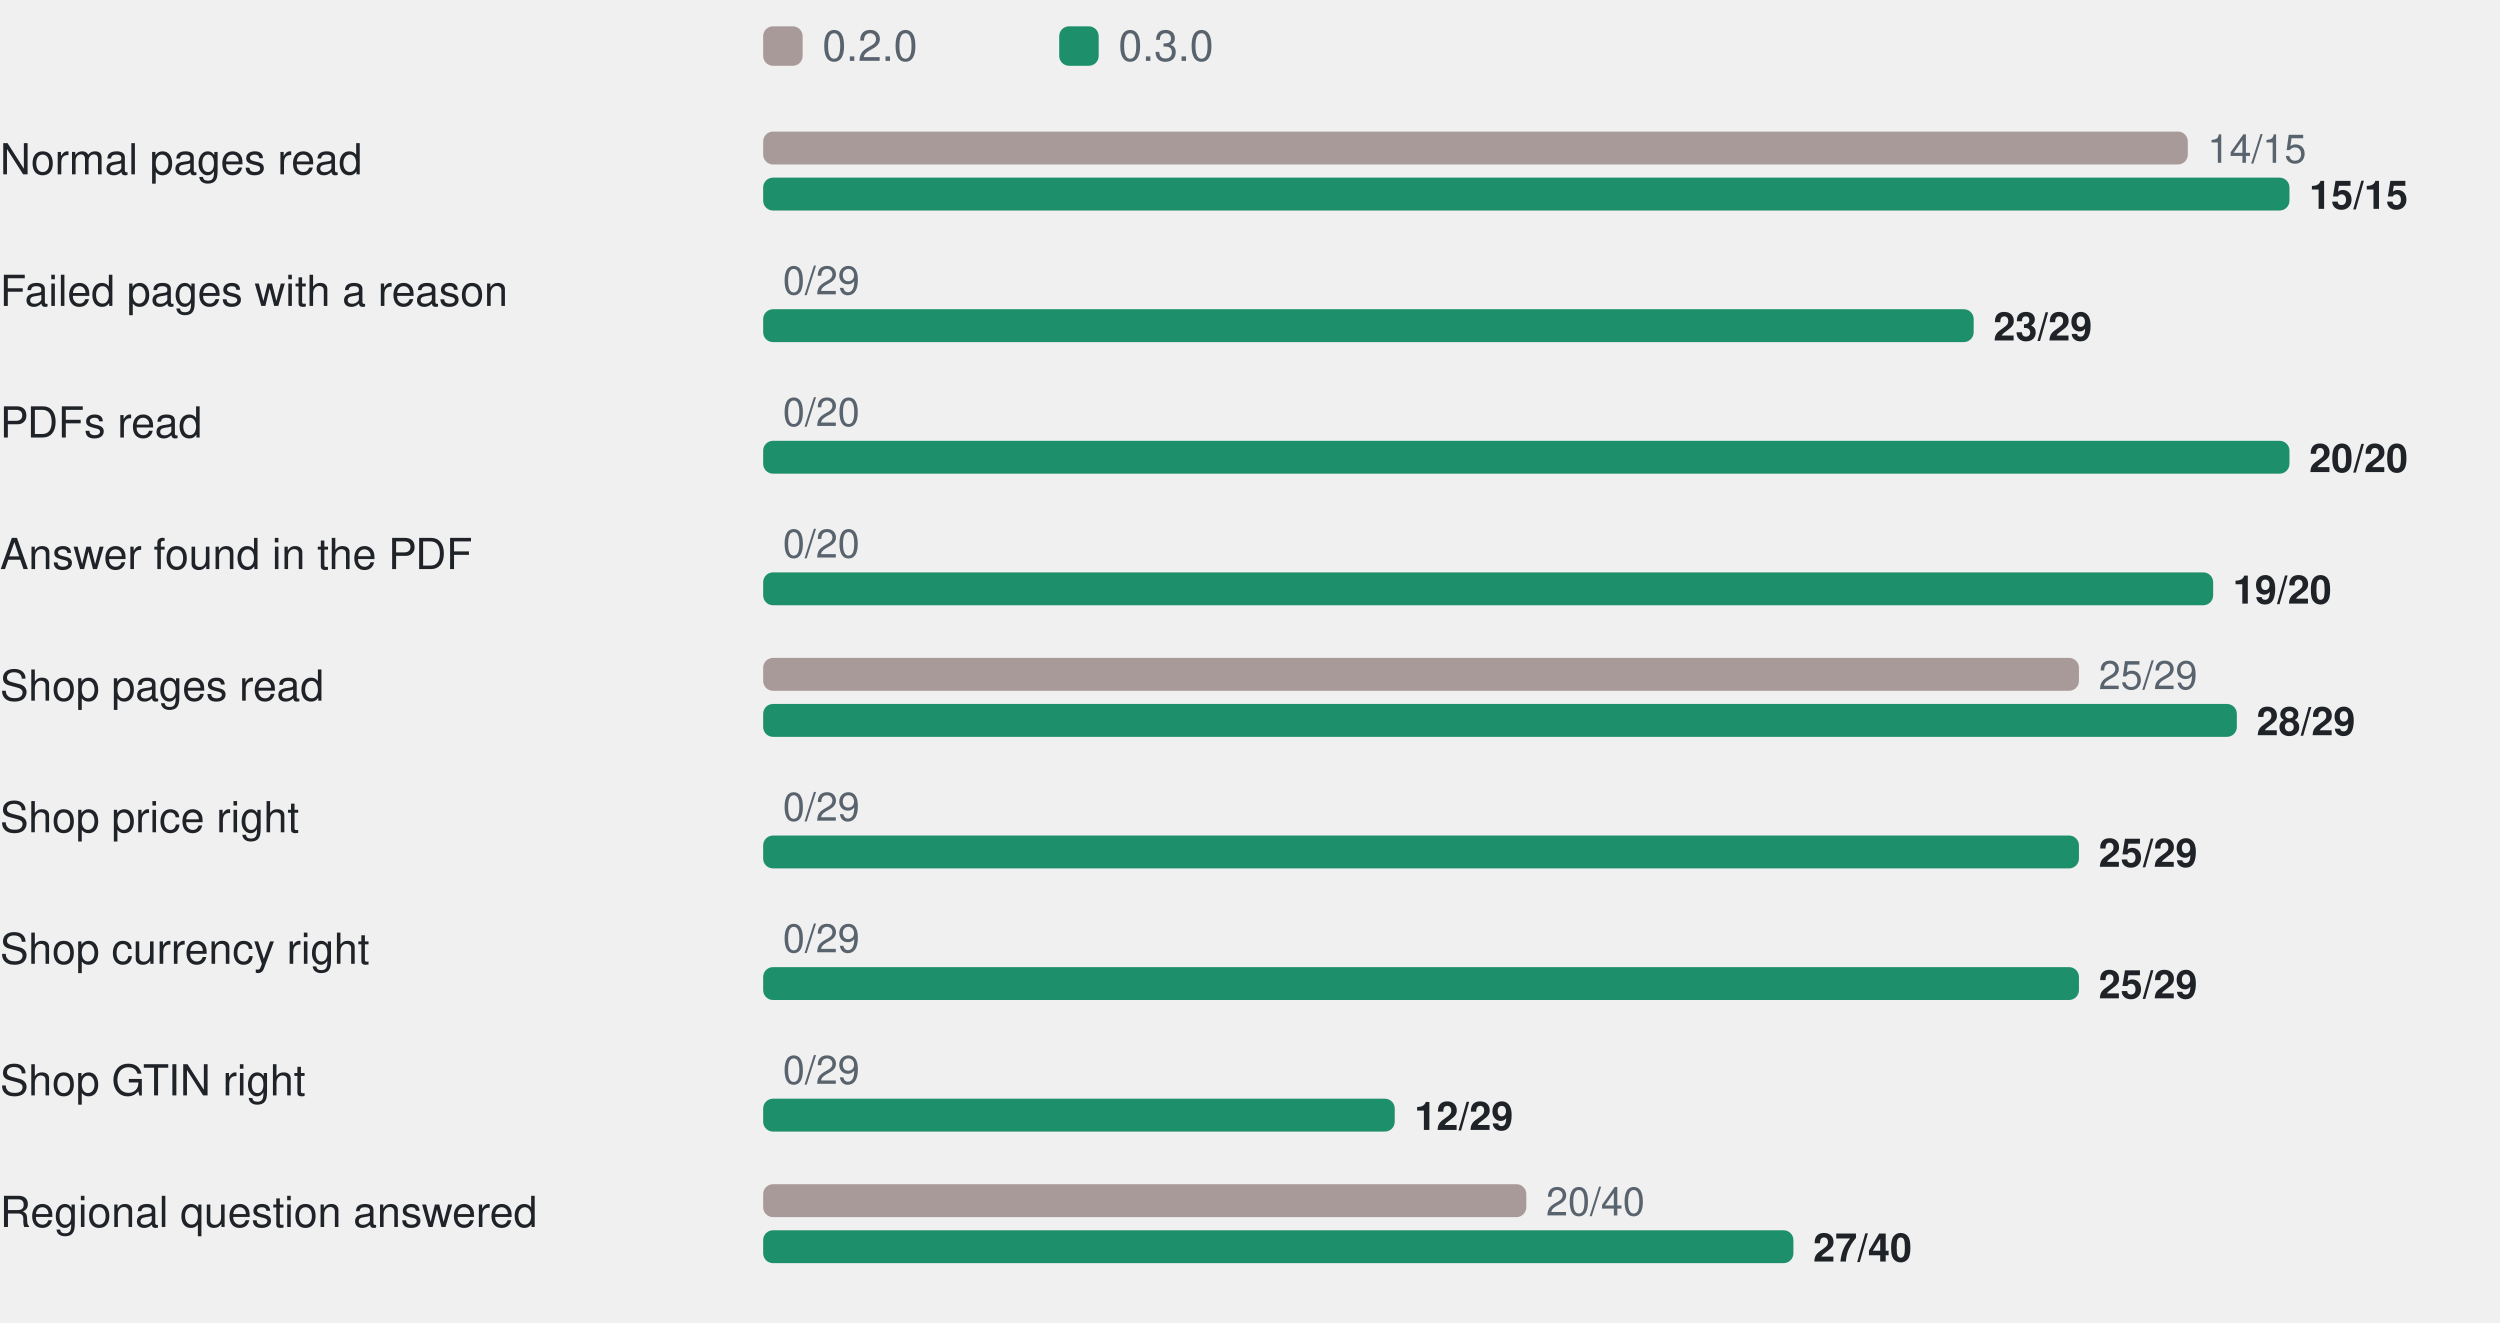
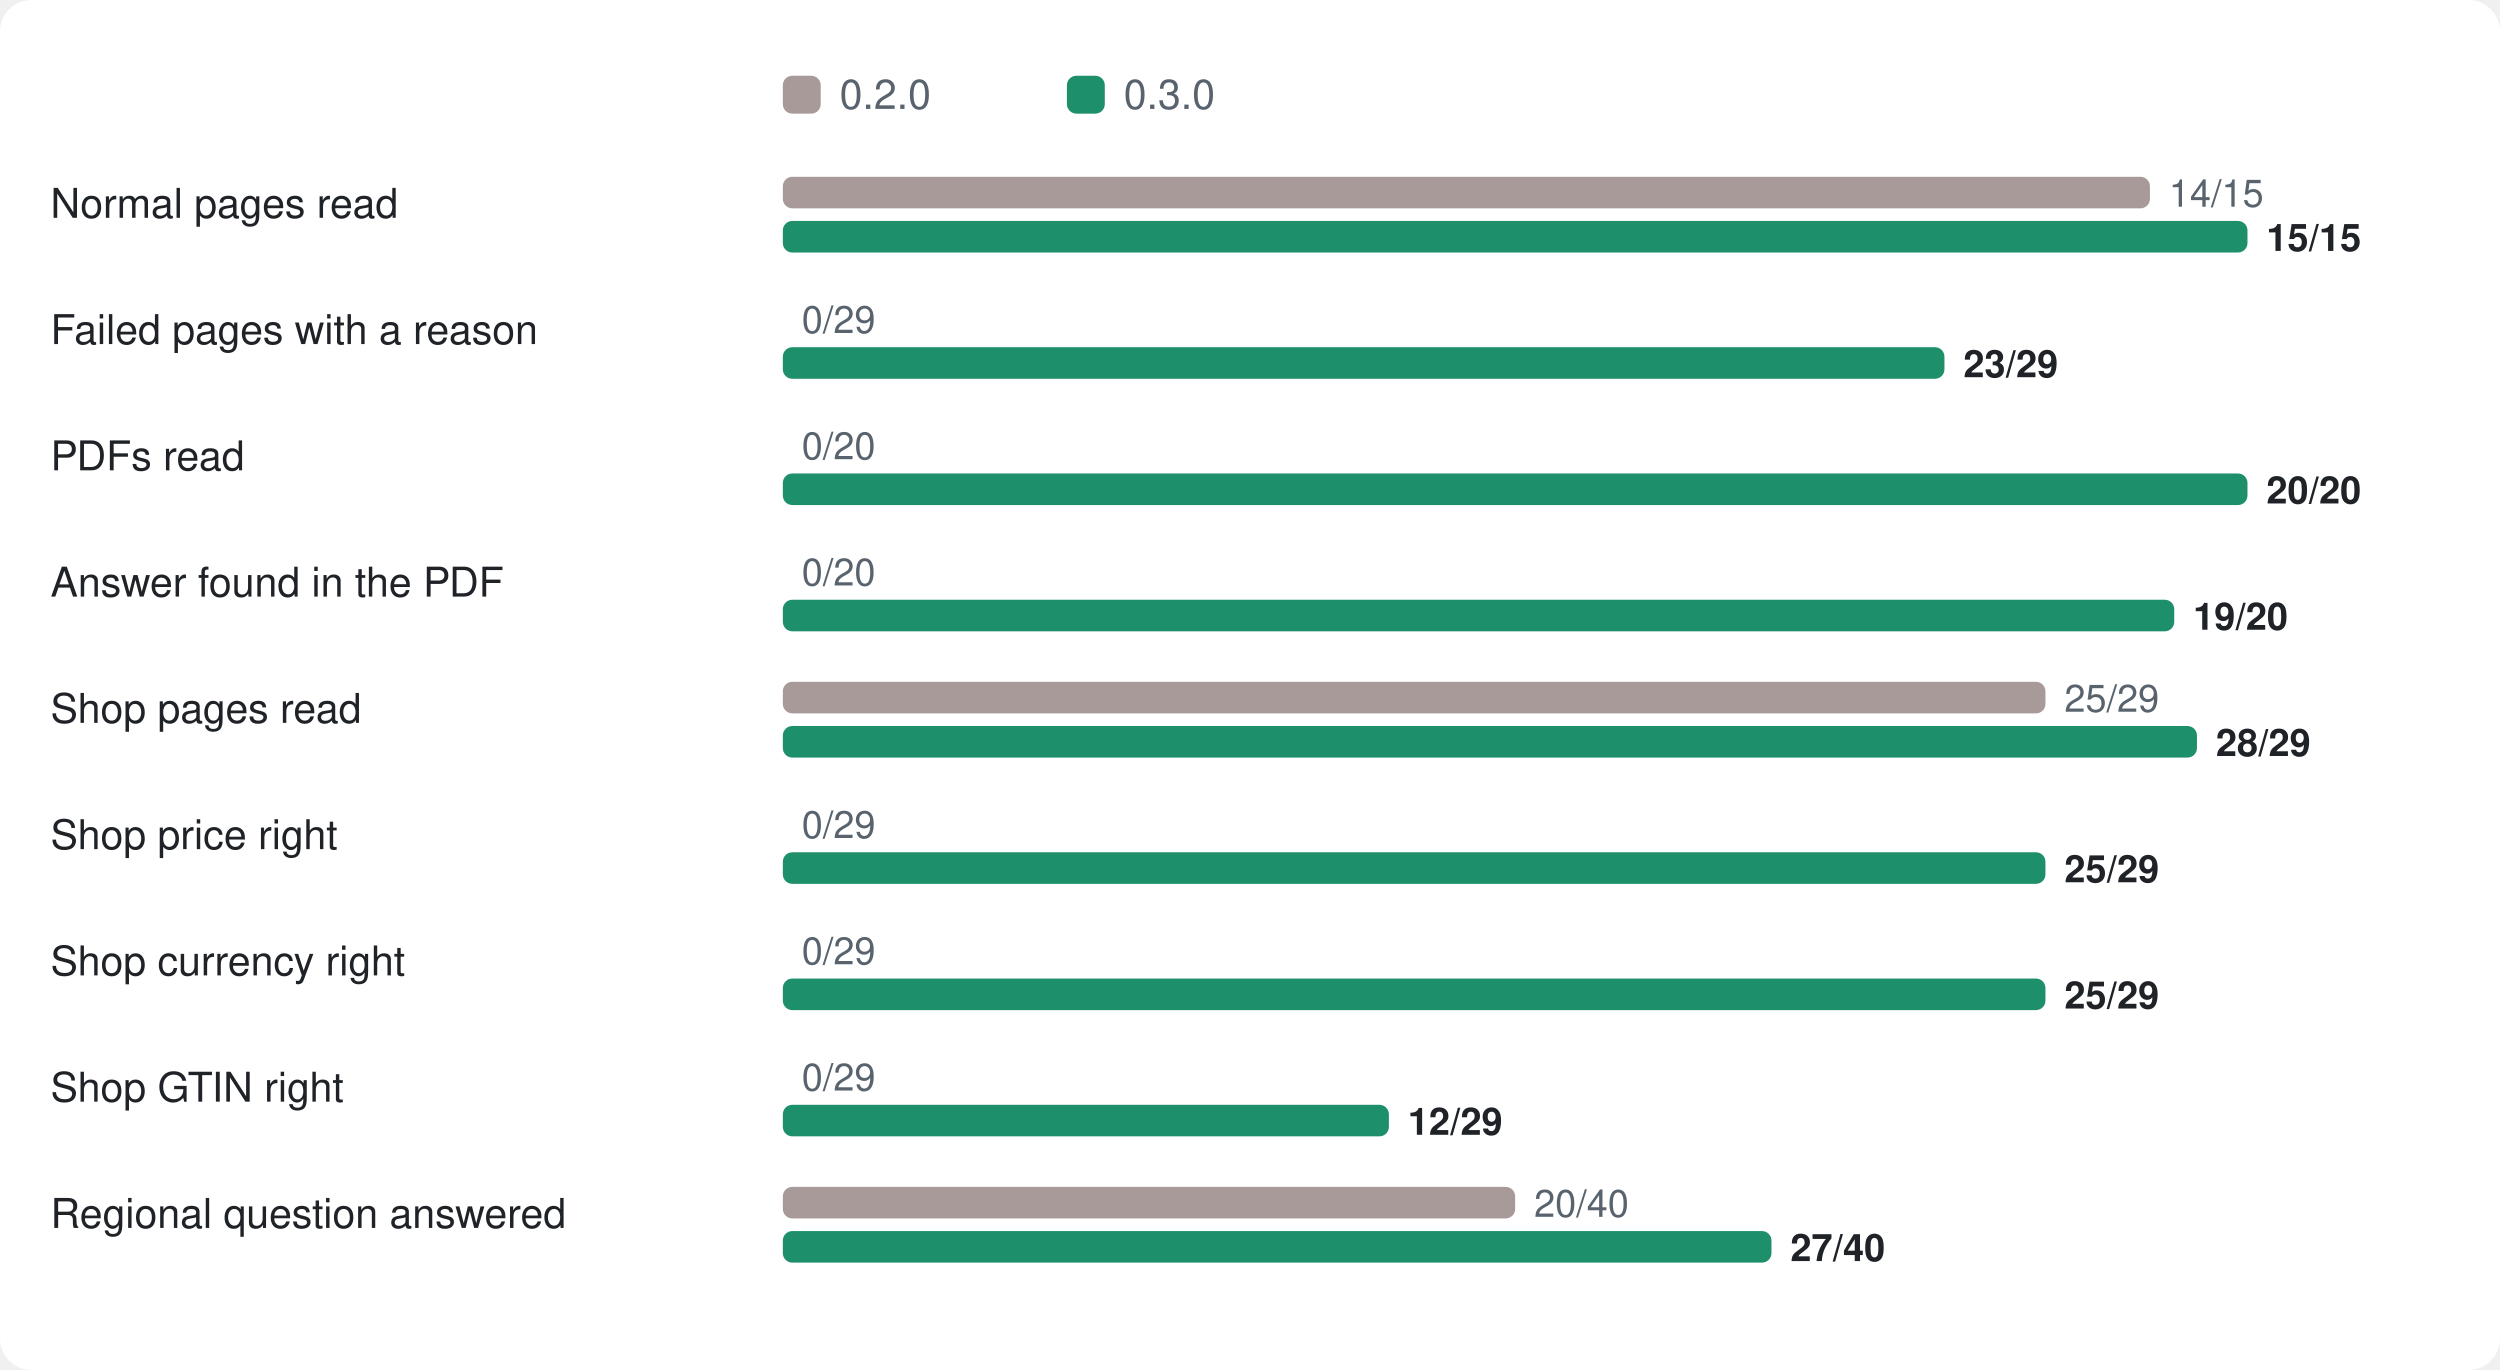
- <svg xmlns="http://www.w3.org/2000/svg" width="760" height="402" viewBox="0 0 760 402" role="img" aria-label="0.2.0 against 0.3.0 on fixed test lists" font-family="-apple-system, BlinkMacSystemFont, 'Segoe UI', Helvetica, Arial, sans-serif">
+ <svg xmlns="http://www.w3.org/2000/svg" width="792" height="434" viewBox="-16 -16 792 434" role="img" aria-label="0.2.0 against 0.3.0 on fixed test lists" font-family="-apple-system, BlinkMacSystemFont, 'Segoe UI', Helvetica, Arial, sans-serif">
+   <rect x="-16" y="-16" width="792" height="434" rx="10" fill="#ffffff" />
  <rect x="232" y="8" width="12" height="12" rx="3" fill="#a99a9a" />
  <text x="250.0" y="18.5" font-size="13" font-weight="400" text-anchor="start" fill="#59636e">0.2.0</text>
  <rect x="322" y="8" width="12" height="12" rx="3" fill="#1e8f6b" />
  <text x="340.0" y="18.5" font-size="13" font-weight="400" text-anchor="start" fill="#59636e">0.3.0</text>
  <text x="0.0" y="53.0" font-size="13" font-weight="400" text-anchor="start" fill="#1f2328">Normal pages read</text>
  <rect x="232" y="40" width="433.1" height="10" rx="3" fill="#a99a9a" />
  <text x="671.1" y="49.5" font-size="12" font-weight="400" text-anchor="start" fill="#59636e">14/15</text>
  <rect x="232" y="54" width="464.0" height="10" rx="3" fill="#1e8f6b" />
  <text x="702.0" y="63.5" font-size="12" font-weight="600" text-anchor="start" fill="#1f2328">15/15</text>
  <text x="0.0" y="93.0" font-size="13" font-weight="400" text-anchor="start" fill="#1f2328">Failed pages with a reason</text>
  <text x="238.0" y="89.5" font-size="12" font-weight="400" text-anchor="start" fill="#59636e">0/29</text>
  <rect x="232" y="94" width="368.0" height="10" rx="3" fill="#1e8f6b" />
  <text x="606.0" y="103.5" font-size="12" font-weight="600" text-anchor="start" fill="#1f2328">23/29</text>
  <text x="0.0" y="133.0" font-size="13" font-weight="400" text-anchor="start" fill="#1f2328">PDFs read</text>
  <text x="238.0" y="129.5" font-size="12" font-weight="400" text-anchor="start" fill="#59636e">0/20</text>
  <rect x="232" y="134" width="464.0" height="10" rx="3" fill="#1e8f6b" />
  <text x="702.0" y="143.5" font-size="12" font-weight="600" text-anchor="start" fill="#1f2328">20/20</text>
  <text x="0.0" y="173.0" font-size="13" font-weight="400" text-anchor="start" fill="#1f2328">Answer found in the PDF</text>
  <text x="238.0" y="169.5" font-size="12" font-weight="400" text-anchor="start" fill="#59636e">0/20</text>
  <rect x="232" y="174" width="440.8" height="10" rx="3" fill="#1e8f6b" />
  <text x="678.8" y="183.5" font-size="12" font-weight="600" text-anchor="start" fill="#1f2328">19/20</text>
  <text x="0.0" y="213.0" font-size="13" font-weight="400" text-anchor="start" fill="#1f2328">Shop pages read</text>
  <rect x="232" y="200" width="400.0" height="10" rx="3" fill="#a99a9a" />
  <text x="638.0" y="209.5" font-size="12" font-weight="400" text-anchor="start" fill="#59636e">25/29</text>
  <rect x="232" y="214" width="448.0" height="10" rx="3" fill="#1e8f6b" />
  <text x="686.0" y="223.5" font-size="12" font-weight="600" text-anchor="start" fill="#1f2328">28/29</text>
  <text x="0.0" y="253.0" font-size="13" font-weight="400" text-anchor="start" fill="#1f2328">Shop price right</text>
  <text x="238.0" y="249.5" font-size="12" font-weight="400" text-anchor="start" fill="#59636e">0/29</text>
  <rect x="232" y="254" width="400.0" height="10" rx="3" fill="#1e8f6b" />
  <text x="638.0" y="263.5" font-size="12" font-weight="600" text-anchor="start" fill="#1f2328">25/29</text>
  <text x="0.0" y="293.0" font-size="13" font-weight="400" text-anchor="start" fill="#1f2328">Shop currency right</text>
  <text x="238.0" y="289.5" font-size="12" font-weight="400" text-anchor="start" fill="#59636e">0/29</text>
  <rect x="232" y="294" width="400.0" height="10" rx="3" fill="#1e8f6b" />
  <text x="638.0" y="303.5" font-size="12" font-weight="600" text-anchor="start" fill="#1f2328">25/29</text>
  <text x="0.0" y="333.0" font-size="13" font-weight="400" text-anchor="start" fill="#1f2328">Shop GTIN right</text>
  <text x="238.0" y="329.5" font-size="12" font-weight="400" text-anchor="start" fill="#59636e">0/29</text>
  <rect x="232" y="334" width="192.0" height="10" rx="3" fill="#1e8f6b" />
  <text x="430.0" y="343.5" font-size="12" font-weight="600" text-anchor="start" fill="#1f2328">12/29</text>
  <text x="0.0" y="373.0" font-size="13" font-weight="400" text-anchor="start" fill="#1f2328">Regional question answered</text>
  <rect x="232" y="360" width="232.0" height="10" rx="3" fill="#a99a9a" />
  <text x="470.0" y="369.5" font-size="12" font-weight="400" text-anchor="start" fill="#59636e">20/40</text>
  <rect x="232" y="374" width="313.2" height="10" rx="3" fill="#1e8f6b" />
  <text x="551.2" y="383.5" font-size="12" font-weight="600" text-anchor="start" fill="#1f2328">27/40</text>
</svg>
